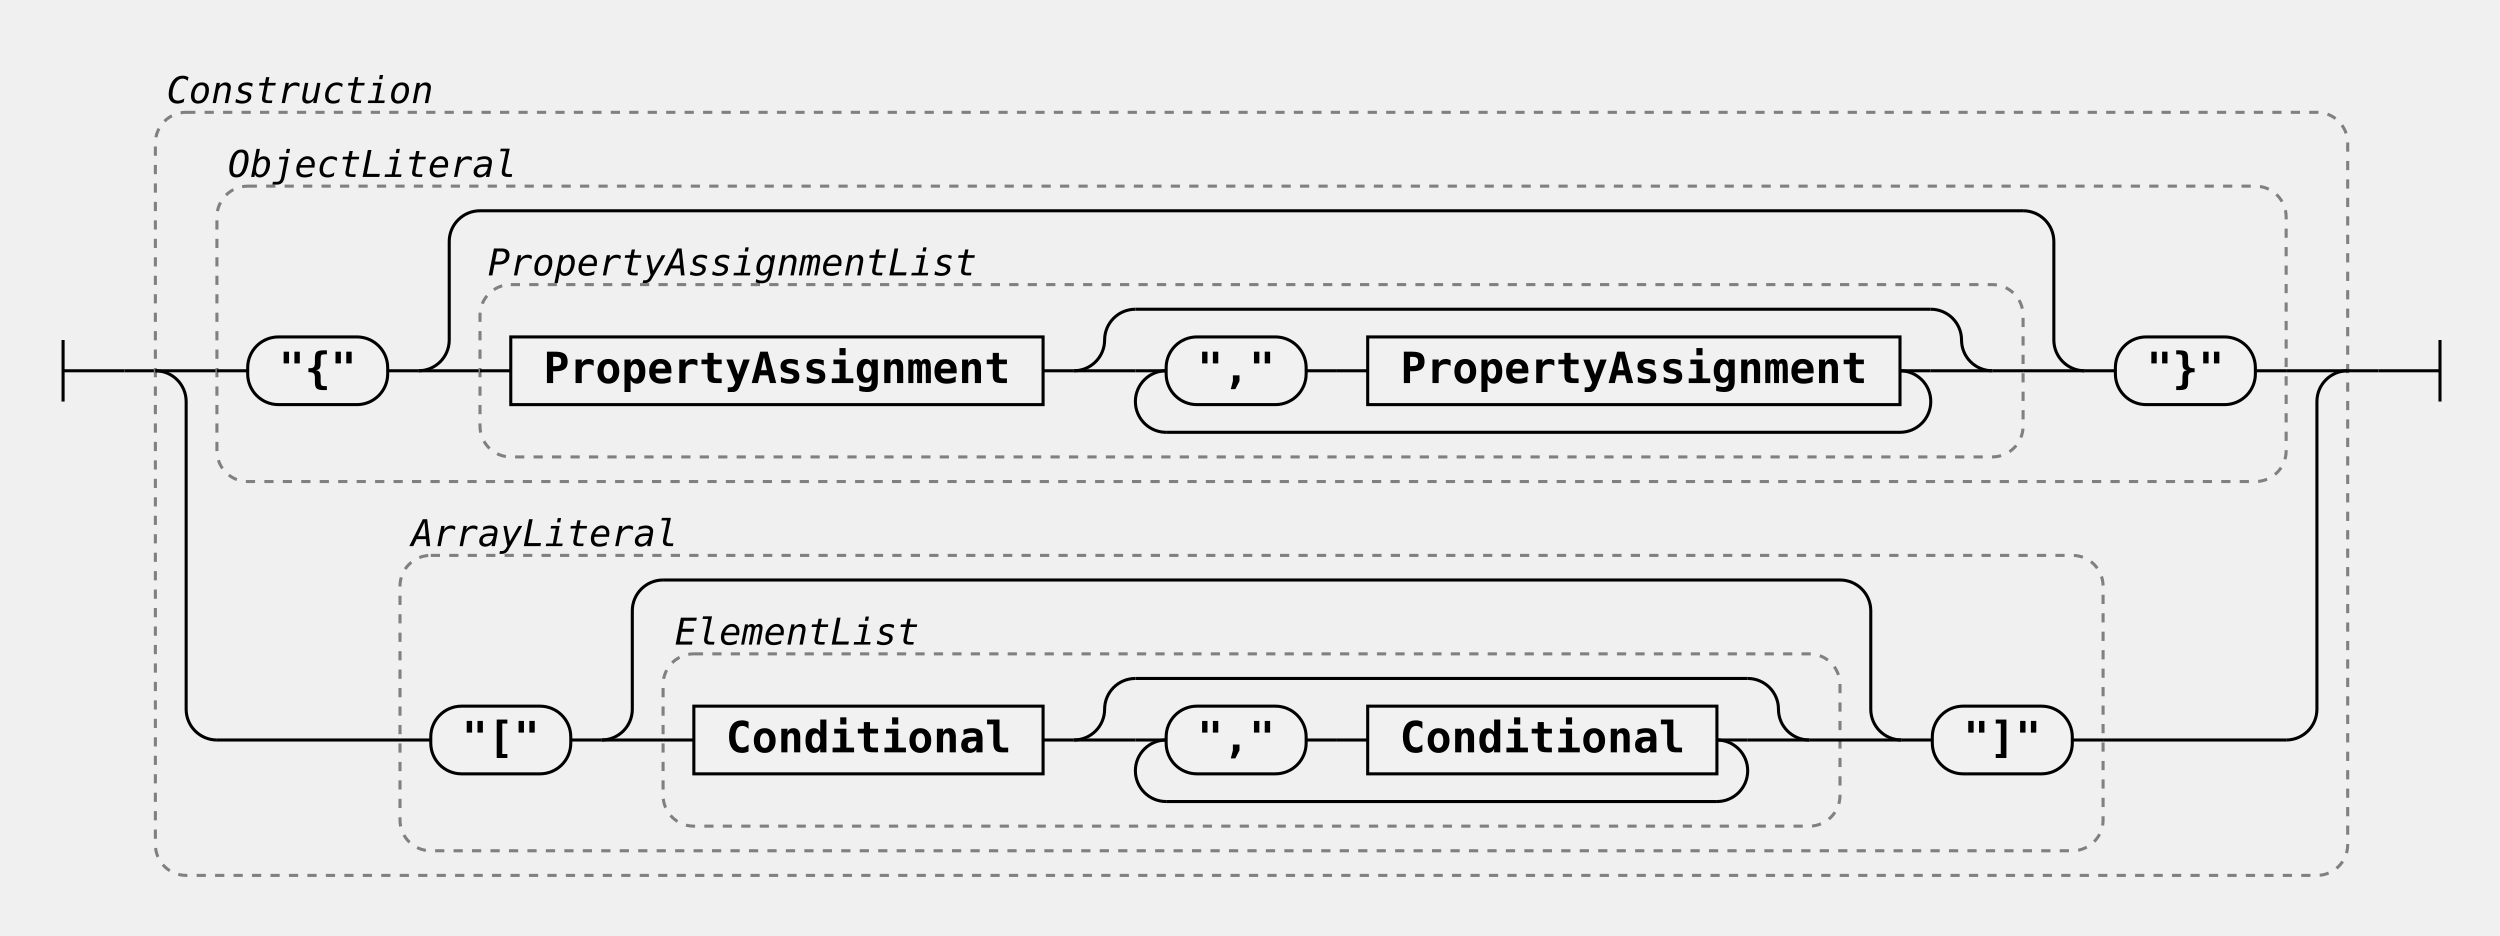
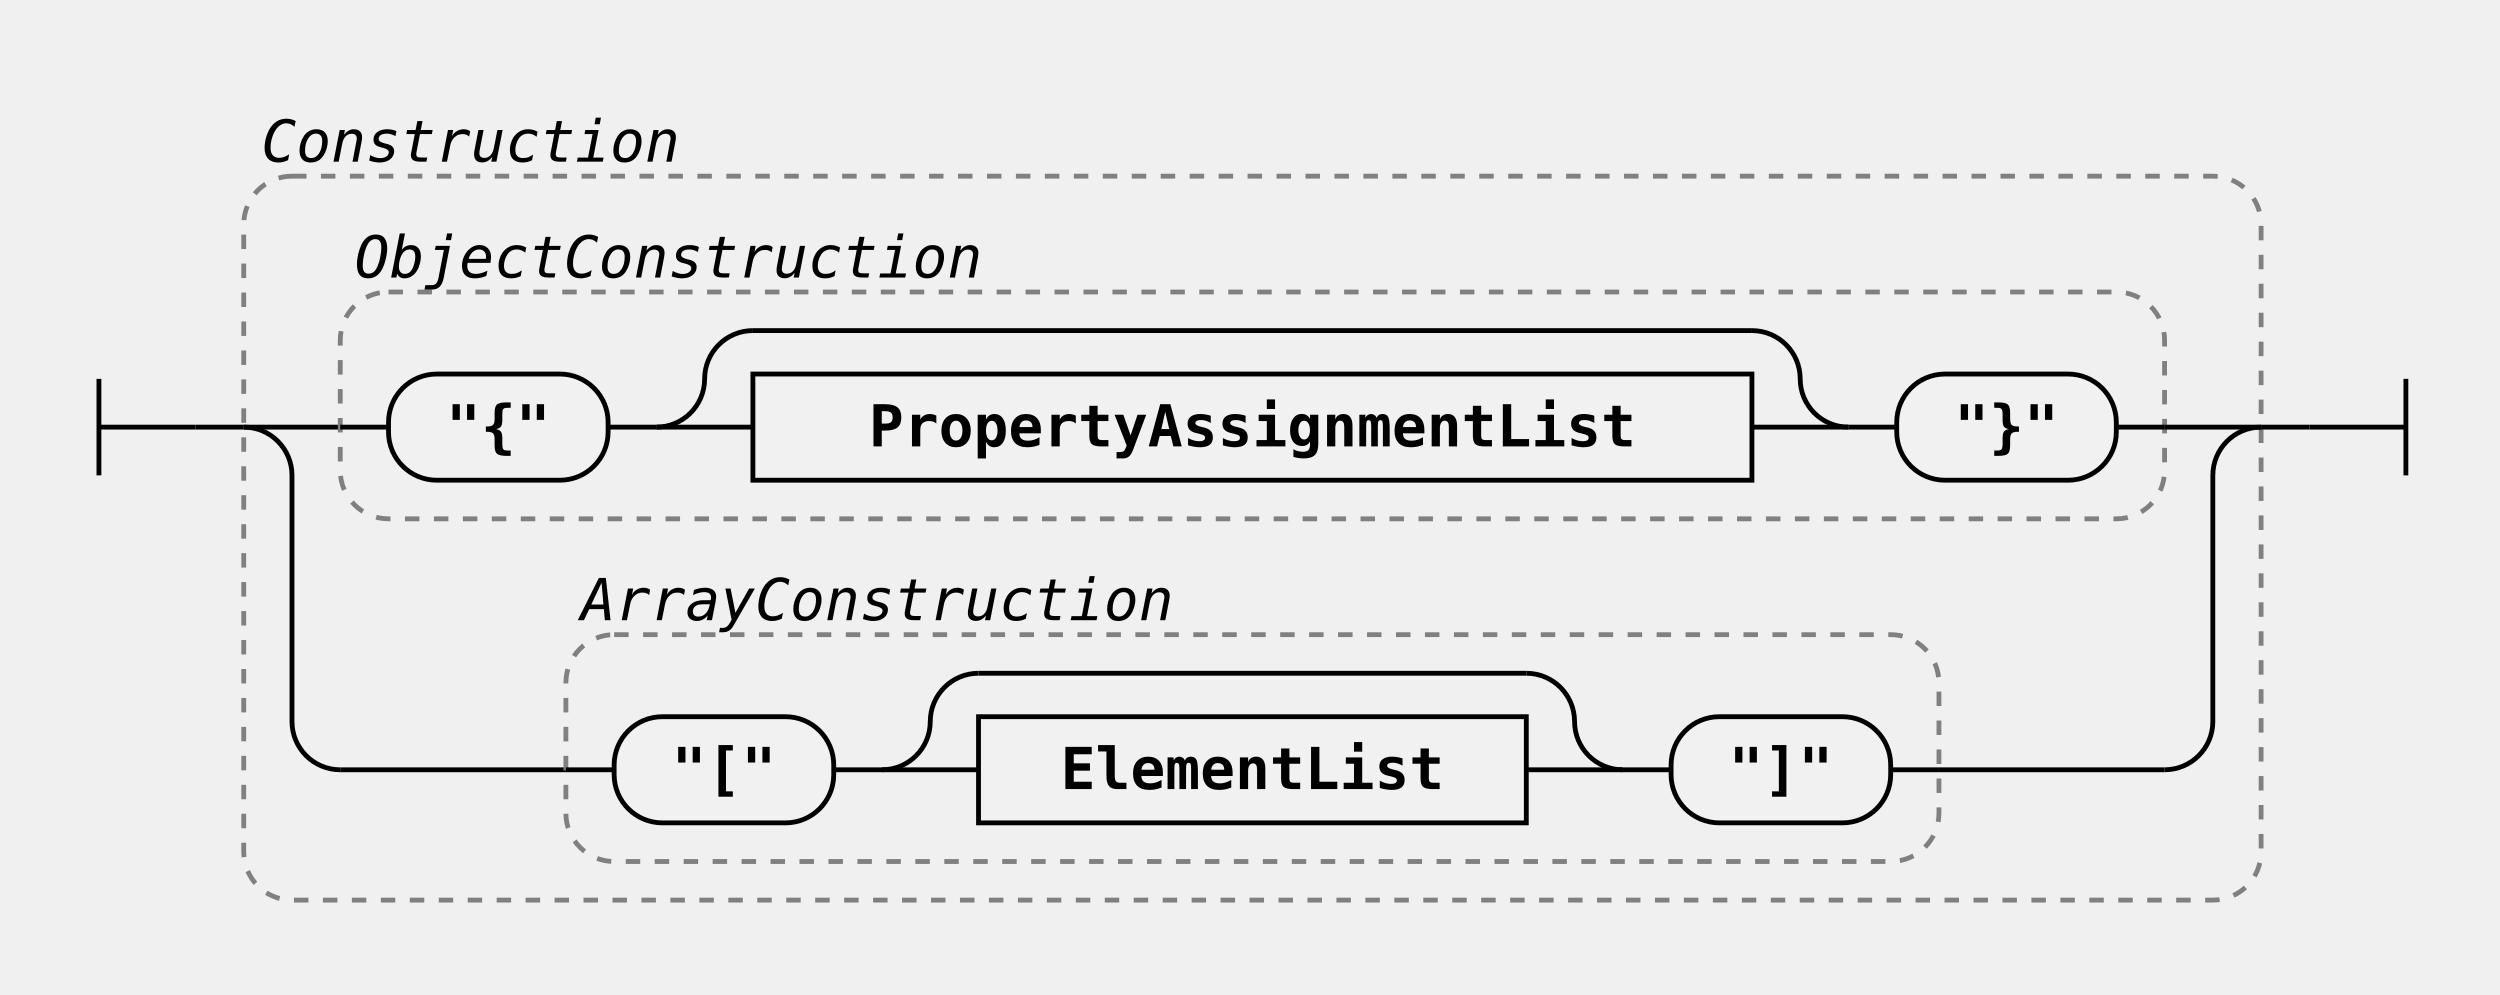
- <svg xmlns="http://www.w3.org/2000/svg" class="railroad-diagram" width="812.5" height="304" viewBox="0 0 812.5 304">
+ <svg xmlns="http://www.w3.org/2000/svg" class="railroad-diagram" width="518" height="206" viewBox="0 0 518 206">
  <g transform="translate(.5 .5)">
    <g class="Start">
-       <path d="M20 110v20m0 -10h20" />
+       <path d="M20 78v20m0 -10h20" />
    </g>
-     <path d="M40 120h10" />
+     <path d="M40 88h10" />
    <g class="Group rule">
-       <path d="M50 120h0" />
-       <path d="M762.5 120h0" />
-       <rect x="50" y="36" width="712.5" height="248" rx="10" ry="10" class="group-box" />
+       <path d="M50 88h0" />
+       <path d="M468 88h0" />
+       <rect x="50" y="36" width="418" height="150" rx="10" ry="10" class="group-box" />
      <g class="Choice">
-         <path d="M50 120h0" />
-         <path d="M762.5 120h0" />
-         <path d="M50 120h20" />
+         <path d="M50 88h0" />
+         <path d="M468 88h0" />
+         <path d="M50 88h20" />
        <g class="Group rule">
-           <path d="M70 120h0" />
-           <path d="M742.5 120h0" />
-           <rect x="70" y="60" width="672.5" height="96" rx="10" ry="10" class="group-box" />
+           <path d="M70 88h0" />
+           <path d="M448 88h0" />
+           <rect x="70" y="60" width="378" height="47" rx="10" ry="10" class="group-box" />
          <g class="Sequence">
-             <path d="M70 120h10" />
-             <path d="M732.5 120h10" />
-             <path d="M125.5 120h10" />
-             <g class="terminal literal">
-               <path d="M80 120h0" />
-               <path d="M125.5 120h0" />
-               <rect x="80" y="109" width="45.5" height="22" rx="10" ry="10" />
-               <text x="102.75" y="124">"{"</text>
+             <path d="M70 88h10" />
+             <path d="M438 88h10" />
+             <path d="M125.5 88h10" />
+             <g class="terminal literal">
+               <path d="M80 88h0" />
+               <path d="M125.5 88h0" />
+               <rect x="80" y="77" width="45.5" height="22" rx="10" ry="10" />
+               <text x="102.75" y="92">"{"</text>
            </g>
            <g class="Choice">
-               <path d="M135.5 120h0" />
-               <path d="M677 120h0" />
-               <path d="M135.5 120a10 10 0 0 0 10 -10v-32a10 10 0 0 1 10 -10" />
+               <path d="M135.5 88h0" />
+               <path d="M382.5 88h0" />
+               <path d="M135.5 88a10 10 0 0 0 10 -10v0a10 10 0 0 1 10 -10" />
              <g class="Skip">
-                 <path d="M155.5 68h501.5" />
-               </g>
-               <path d="M657 68a10 10 0 0 1 10 10v32a10 10 0 0 0 10 10" />
-               <path d="M135.5 120h20" />
-               <g class="Group rule">
-                 <path d="M155.5 120h0" />
-                 <path d="M657 120h0" />
-                 <rect x="155.5" y="92" width="501.5" height="56" rx="10" ry="10" class="group-box" />
-                 <g class="Sequence">
-                   <path d="M155.5 120h10" />
-                   <path d="M647 120h10" />
-                   <path d="M338.5 120h10" />
-                   <g class="non-terminal rule-ref">
-                     <path d="M165.5 120h0" />
-                     <path d="M338.5 120h0" />
-                     <rect x="165.5" y="109" width="173" height="22" />
-                     <text x="252" y="124">PropertyAssignment</text>
-                   </g>
-                   <g class="Choice">
-                     <path d="M348.5 120h0" />
-                     <path d="M647 120h0" />
-                     <path d="M348.5 120a10 10 0 0 0 10 -10v0a10 10 0 0 1 10 -10" />
-                     <g class="Skip">
-                       <path d="M368.5 100h258.5" />
-                     </g>
-                     <path d="M627 100a10 10 0 0 1 10 10v0a10 10 0 0 0 10 10" />
-                     <path d="M348.5 120h20" />
-                     <g class="OneOrMore">
-                       <path d="M368.5 120h0" />
-                       <path d="M627 120h0" />
-                       <path d="M378.5 120a10 10 0 0 0 -10 10v0a10 10 0 0 0 10 10" />
-                       <g class="Skip">
-                         <path d="M378.5 140h238.5" />
-                       </g>
-                       <path d="M617 140a10 10 0 0 0 10 -10v0a10 10 0 0 0 -10 -10" />
-                       <path d="M368.5 120h10" />
-                       <path d="M617 120h10" />
-                       <g class="Sequence">
-                         <path d="M378.5 120h0" />
-                         <path d="M617 120h0" />
-                         <path d="M424 120h10" />
-                         <g class="terminal literal">
-                           <path d="M378.5 120h0" />
-                           <path d="M424 120h0" />
-                           <rect x="378.5" y="109" width="45.5" height="22" rx="10" ry="10" />
-                           <text x="401.25" y="124">","</text>
-                         </g>
-                         <path d="M434 120h10" />
-                         <g class="non-terminal rule-ref">
-                           <path d="M444 120h0" />
-                           <path d="M617 120h0" />
-                           <rect x="444" y="109" width="173" height="22" />
-                           <text x="530.5" y="124">PropertyAssignment</text>
-                         </g>
-                       </g>
-                     </g>
-                     <path d="M627 120h20" />
-                   </g>
-                 </g>
-                 <g class="comment">
-                   <path d="M155.5 84h0" />
-                   <path d="M319.5 84h0" />
-                   <text x="237.5" y="89" class="comment">PropertyAssignmentList</text>
-                 </g>
-               </g>
-               <path d="M657 120h20" />
-             </g>
-             <path d="M677 120h10" />
-             <g class="terminal literal">
-               <path d="M687 120h0" />
-               <path d="M732.5 120h0" />
-               <rect x="687" y="109" width="45.5" height="22" rx="10" ry="10" />
-               <text x="709.75" y="124">"}"</text>
+                 <path d="M155.5 68h207" />
+               </g>
+               <path d="M362.5 68a10 10 0 0 1 10 10v0a10 10 0 0 0 10 10" />
+               <path d="M135.5 88h20" />
+               <g class="non-terminal rule-ref">
+                 <path d="M155.5 88h0" />
+                 <path d="M362.5 88h0" />
+                 <rect x="155.5" y="77" width="207" height="22" />
+                 <text x="259" y="92">PropertyAssignmentList</text>
+               </g>
+               <path d="M362.5 88h20" />
+             </g>
+             <path d="M382.5 88h10" />
+             <g class="terminal literal">
+               <path d="M392.5 88h0" />
+               <path d="M438 88h0" />
+               <rect x="392.5" y="77" width="45.5" height="22" rx="10" ry="10" />
+               <text x="415.25" y="92">"}"</text>
            </g>
          </g>
          <g class="comment">
            <path d="M70 52h0" />
-             <path d="M171 52h0" />
-             <text x="120.5" y="57" class="comment">ObjectLiteral</text>
+             <path d="M206 52h0" />
+             <text x="138" y="57" class="comment">ObjectConstruction</text>
          </g>
        </g>
-         <path d="M742.5 120h20" />
-         <path d="M50 120a10 10 0 0 1 10 10v100a10 10 0 0 0 10 10" />
+         <path d="M448 88h20" />
+         <path d="M50 88a10 10 0 0 1 10 10v51a10 10 0 0 0 10 10" />
        <g class="Group rule">
-           <path d="M70 240h59.5" />
-           <path d="M683 240h59.5" />
-           <rect x="129.5" y="180" width="553.5" height="96" rx="10" ry="10" class="group-box" />
+           <path d="M70 159h46.75" />
+           <path d="M401.25 159h46.75" />
+           <rect x="116.75" y="131" width="284.5" height="47" rx="10" ry="10" class="group-box" />
          <g class="Sequence">
-             <path d="M129.5 240h10" />
-             <path d="M673 240h10" />
-             <path d="M185 240h10" />
-             <g class="terminal literal">
-               <path d="M139.5 240h0" />
-               <path d="M185 240h0" />
-               <rect x="139.5" y="229" width="45.5" height="22" rx="10" ry="10" />
-               <text x="162.25" y="244">"["</text>
+             <path d="M116.75 159h10" />
+             <path d="M391.25 159h10" />
+             <path d="M172.25 159h10" />
+             <g class="terminal literal">
+               <path d="M126.75 159h0" />
+               <path d="M172.25 159h0" />
+               <rect x="126.75" y="148" width="45.5" height="22" rx="10" ry="10" />
+               <text x="149.5" y="163">"["</text>
            </g>
            <g class="Choice">
-               <path d="M195 240h0" />
-               <path d="M617.5 240h0" />
-               <path d="M195 240a10 10 0 0 0 10 -10v-32a10 10 0 0 1 10 -10" />
+               <path d="M182.25 159h0" />
+               <path d="M335.75 159h0" />
+               <path d="M182.25 159a10 10 0 0 0 10 -10v0a10 10 0 0 1 10 -10" />
              <g class="Skip">
-                 <path d="M215 188h382.5" />
-               </g>
-               <path d="M597.5 188a10 10 0 0 1 10 10v32a10 10 0 0 0 10 10" />
-               <path d="M195 240h20" />
-               <g class="Group rule">
-                 <path d="M215 240h0" />
-                 <path d="M597.5 240h0" />
-                 <rect x="215" y="212" width="382.5" height="56" rx="10" ry="10" class="group-box" />
-                 <g class="Sequence">
-                   <path d="M215 240h10" />
-                   <path d="M587.5 240h10" />
-                   <path d="M338.5 240h10" />
-                   <g class="non-terminal rule-ref">
-                     <path d="M225 240h0" />
-                     <path d="M338.5 240h0" />
-                     <rect x="225" y="229" width="113.5" height="22" />
-                     <text x="281.75" y="244">Conditional</text>
-                   </g>
-                   <g class="Choice">
-                     <path d="M348.5 240h0" />
-                     <path d="M587.5 240h0" />
-                     <path d="M348.5 240a10 10 0 0 0 10 -10v0a10 10 0 0 1 10 -10" />
-                     <g class="Skip">
-                       <path d="M368.5 220h199" />
-                     </g>
-                     <path d="M567.5 220a10 10 0 0 1 10 10v0a10 10 0 0 0 10 10" />
-                     <path d="M348.5 240h20" />
-                     <g class="OneOrMore">
-                       <path d="M368.5 240h0" />
-                       <path d="M567.5 240h0" />
-                       <path d="M378.5 240a10 10 0 0 0 -10 10v0a10 10 0 0 0 10 10" />
-                       <g class="Skip">
-                         <path d="M378.5 260h179" />
-                       </g>
-                       <path d="M557.5 260a10 10 0 0 0 10 -10v0a10 10 0 0 0 -10 -10" />
-                       <path d="M368.5 240h10" />
-                       <path d="M557.5 240h10" />
-                       <g class="Sequence">
-                         <path d="M378.5 240h0" />
-                         <path d="M557.5 240h0" />
-                         <path d="M424 240h10" />
-                         <g class="terminal literal">
-                           <path d="M378.5 240h0" />
-                           <path d="M424 240h0" />
-                           <rect x="378.5" y="229" width="45.5" height="22" rx="10" ry="10" />
-                           <text x="401.25" y="244">","</text>
-                         </g>
-                         <path d="M434 240h10" />
-                         <g class="non-terminal rule-ref">
-                           <path d="M444 240h0" />
-                           <path d="M557.5 240h0" />
-                           <rect x="444" y="229" width="113.5" height="22" />
-                           <text x="500.75" y="244">Conditional</text>
-                         </g>
-                       </g>
-                     </g>
-                     <path d="M567.5 240h20" />
-                   </g>
-                 </g>
-                 <g class="comment">
-                   <path d="M215 204h0" />
-                   <path d="M302 204h0" />
-                   <text x="258.5" y="209" class="comment">ElementList</text>
-                 </g>
-               </g>
-               <path d="M597.5 240h20" />
-             </g>
-             <path d="M617.5 240h10" />
-             <g class="terminal literal">
-               <path d="M627.5 240h0" />
-               <path d="M673 240h0" />
-               <rect x="627.5" y="229" width="45.5" height="22" rx="10" ry="10" />
-               <text x="650.25" y="244">"]"</text>
+                 <path d="M202.25 139h113.5" />
+               </g>
+               <path d="M315.75 139a10 10 0 0 1 10 10v0a10 10 0 0 0 10 10" />
+               <path d="M182.25 159h20" />
+               <g class="non-terminal rule-ref">
+                 <path d="M202.25 159h0" />
+                 <path d="M315.75 159h0" />
+                 <rect x="202.25" y="148" width="113.5" height="22" />
+                 <text x="259" y="163">ElementList</text>
+               </g>
+               <path d="M315.75 159h20" />
+             </g>
+             <path d="M335.75 159h10" />
+             <g class="terminal literal">
+               <path d="M345.75 159h0" />
+               <path d="M391.25 159h0" />
+               <rect x="345.75" y="148" width="45.5" height="22" rx="10" ry="10" />
+               <text x="368.5" y="163">"]"</text>
            </g>
          </g>
          <g class="comment">
-             <path d="M129.5 172h0" />
-             <path d="M223.5 172h0" />
-             <text x="176.5" y="177" class="comment">ArrayLiteral</text>
+             <path d="M116.75 123h0" />
+             <path d="M245.75 123h0" />
+             <text x="181.25" y="128" class="comment">ArrayConstruction</text>
          </g>
        </g>
-         <path d="M742.5 240a10 10 0 0 0 10 -10v-100a10 10 0 0 1 10 -10" />
+         <path d="M448 159a10 10 0 0 0 10 -10v-51a10 10 0 0 1 10 -10" />
      </g>
      <g class="comment">
        <path d="M50 28h0" />
        <path d="M144 28h0" />
        <text x="97" y="33" class="comment">Construction</text>
      </g>
    </g>
-     <path d="M762.5 120h10" />
-     <path class="End" d="M 772.5 120 h 20 m 0 -10 v 20" />
+     <path d="M468 88h10" />
+     <path class="End" d="M 478 88 h 20 m 0 -10 v 20" />
  </g>
  <style>.ruleId {
  color: black;
  font-weight: bold;
}

.mainRule {}

.subRule {}

.subRuleAnchor {
  /* font-weight: bolder; */
  /* fill: green; */
  /* font-size: 110%;
  font-style: normal */
}

.parent {
  font-family: Verdana, Arial, Helvetica, sans-serif;
  font-size: 14px;
}

/* , .railroad-diagram */
.svg {
  display: flex;
  align-items: center;
  justify-content: center;
}

.test {
  background-color: lightgoldenrodyellow;
}


/* --------------------------------- svg styles ---------------------------------------- */

/* tspan {
  fill: blue
} */

svg.railroad-diagram {
  /*background-color: hsl(30,20%,95%);*/
  background-color: white;
}

.railroad-diagram path {
  stroke-width: 1;
  stroke: black;
  fill: rgba(0, 0, 0, 0);
}

text {
-   font: bold 14px monospace;
+   font: bold 12px monospace;
  text-anchor: middle;
  white-space: pre;
}

text.diagram-text {
  font-size: 12px;
}

text.diagram-arrow {
-   font-size: 16px;
+   font-size: 14px;
}

text.label {
  text-anchor: start;
}

text.comment {
  font: italic 12px monospace;
}

g.non-terminal text {
  /*font-style: italic;*/
}

rect {
  stroke-width: 1;
  stroke: black;
  fill: rgb(241, 241, 241);
}

rect.group-box {
  stroke: gray;
  stroke-dasharray: 3 3;
  fill: none;
}

path.diagram-text {
  stroke-width: 3;
  stroke: black;
  fill: white;
  cursor: help;
}

.decision path {
  fill: #ccc;
}

g.diagram-text:hover path.diagram-text {
  fill: #eee;
}

text.repeat-text {
  font: italic 12px monospace;
  text-anchor: end;
}

.repeat-box&gt;rect.group-box {
  stroke: gray;
  stroke-width: 2;
  stroke-dasharray: 1 5;
  fill: none;
}

.delimiter&gt;rect.group-box {
  stroke: gray;
  stroke-width: 2;
  stroke-dasharray: 1 5;
  fill: none;
}</style>
</svg>
